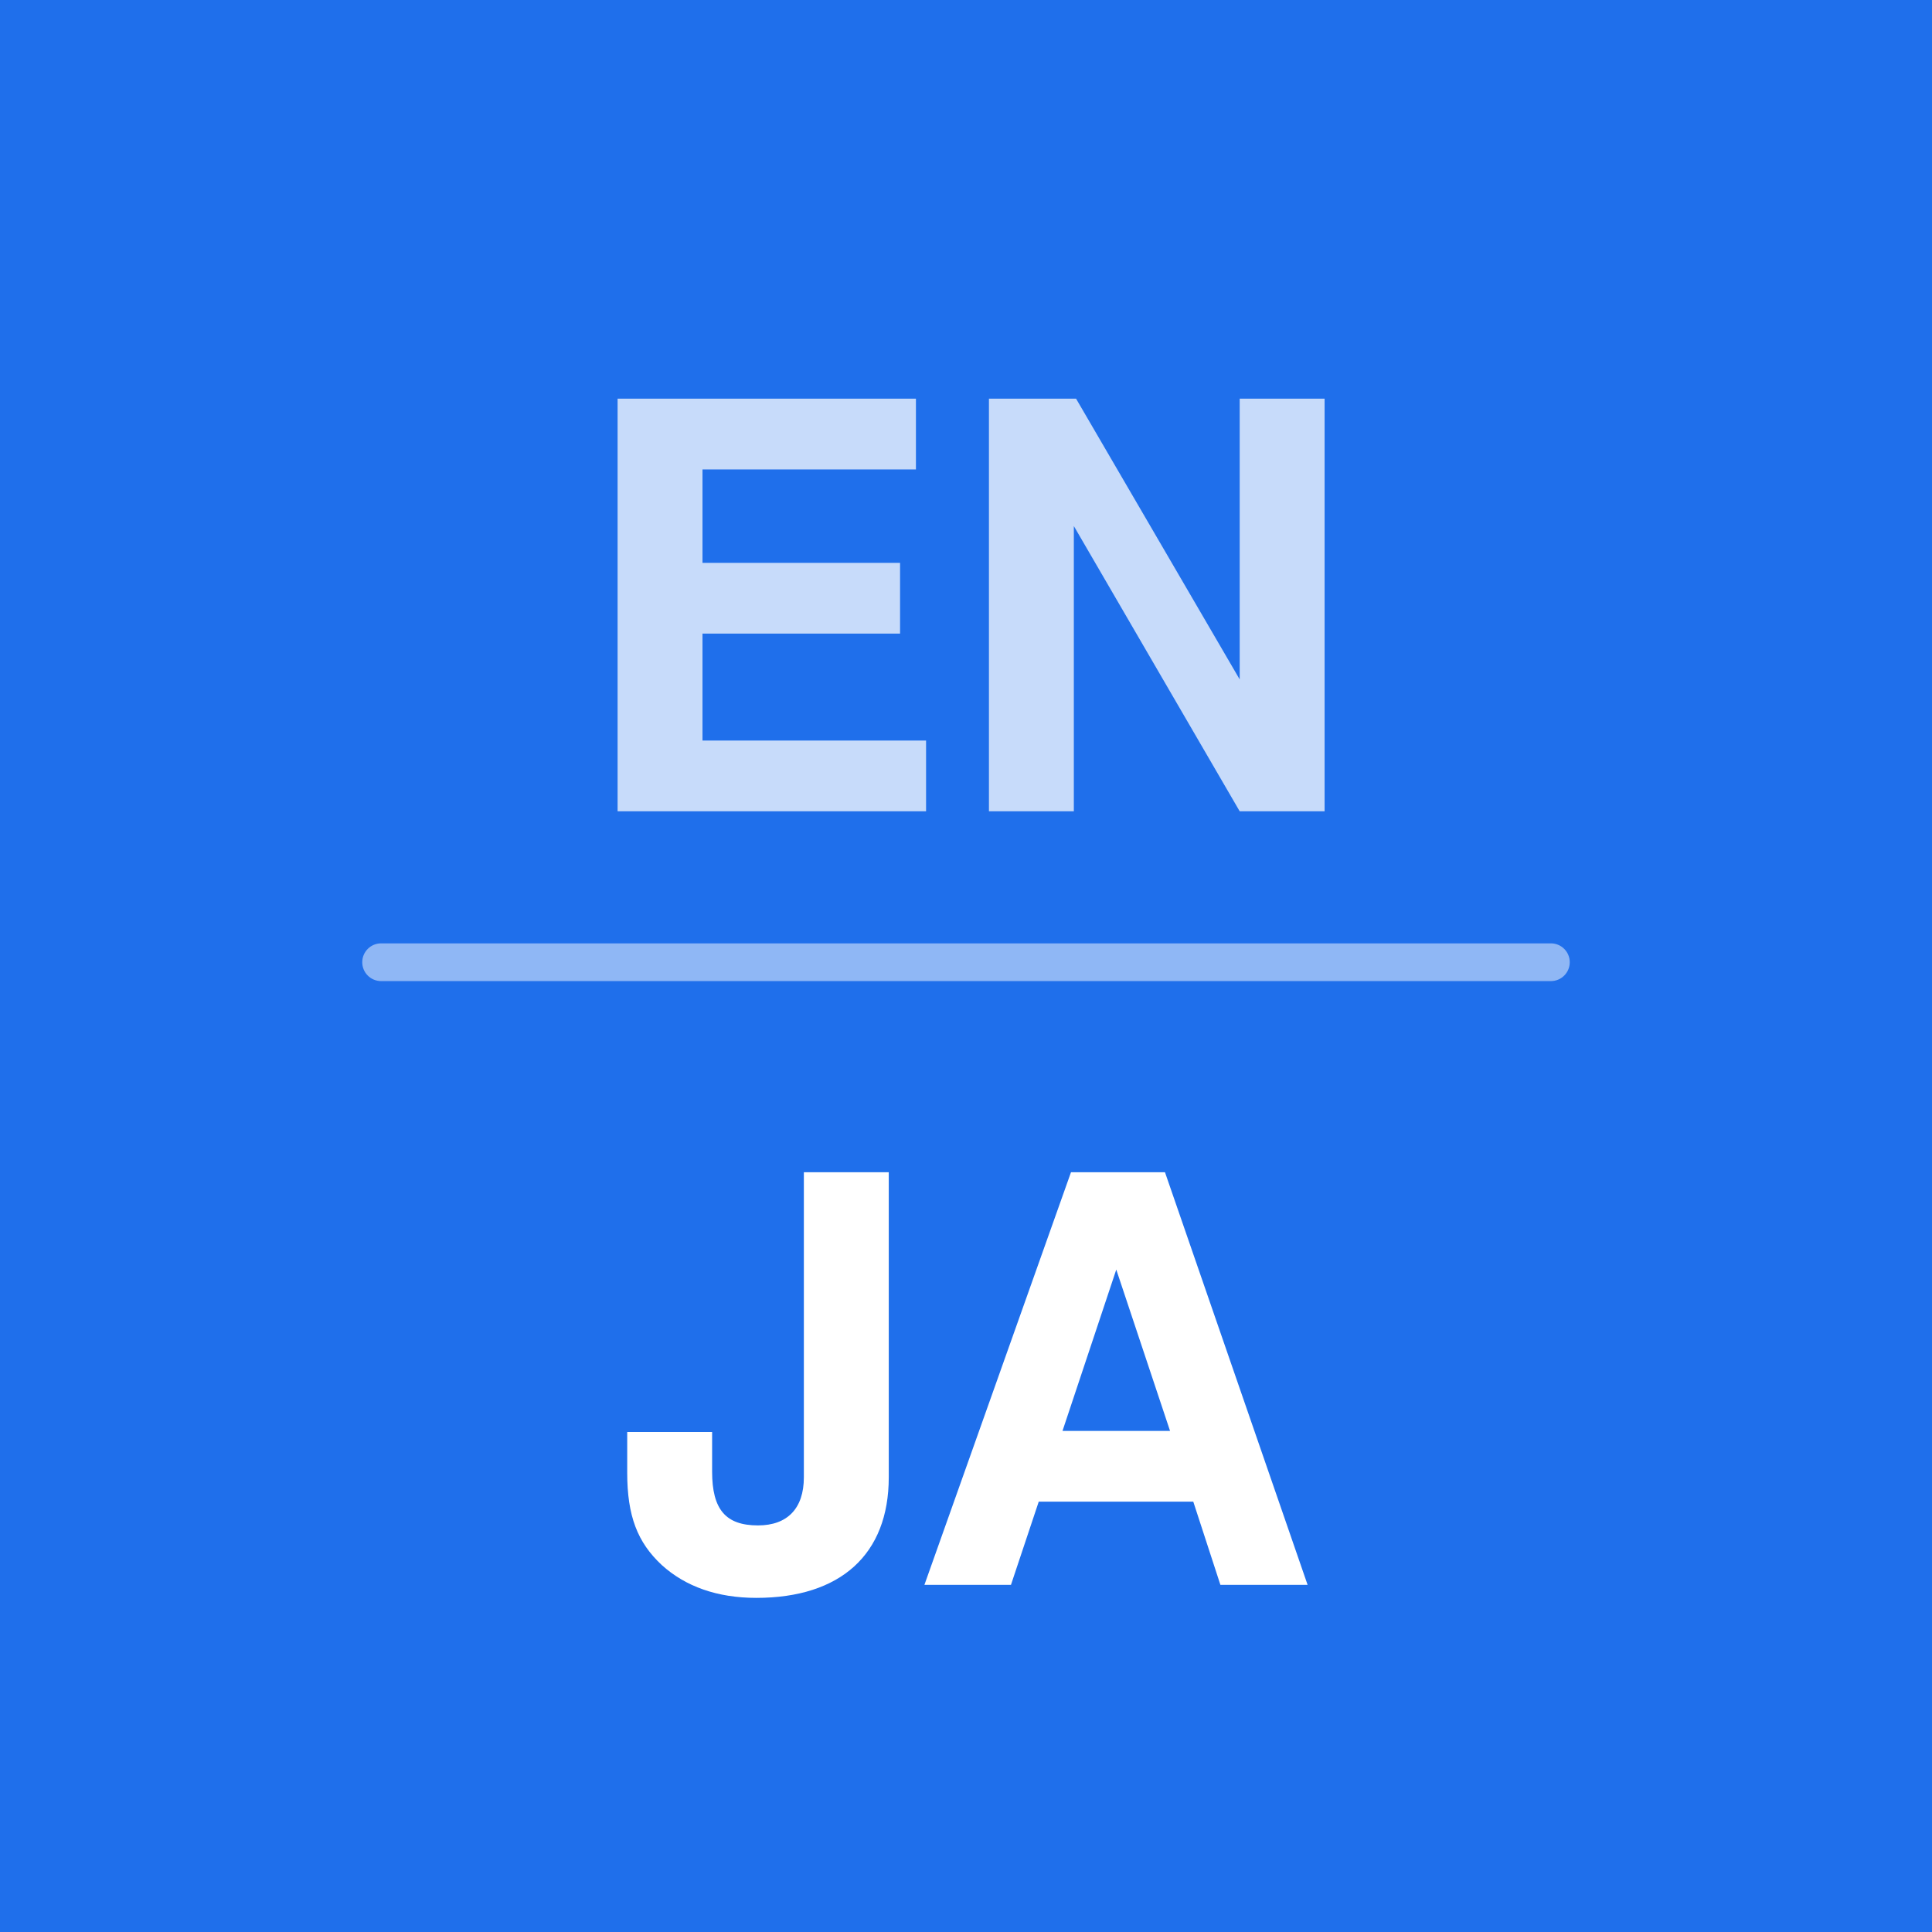
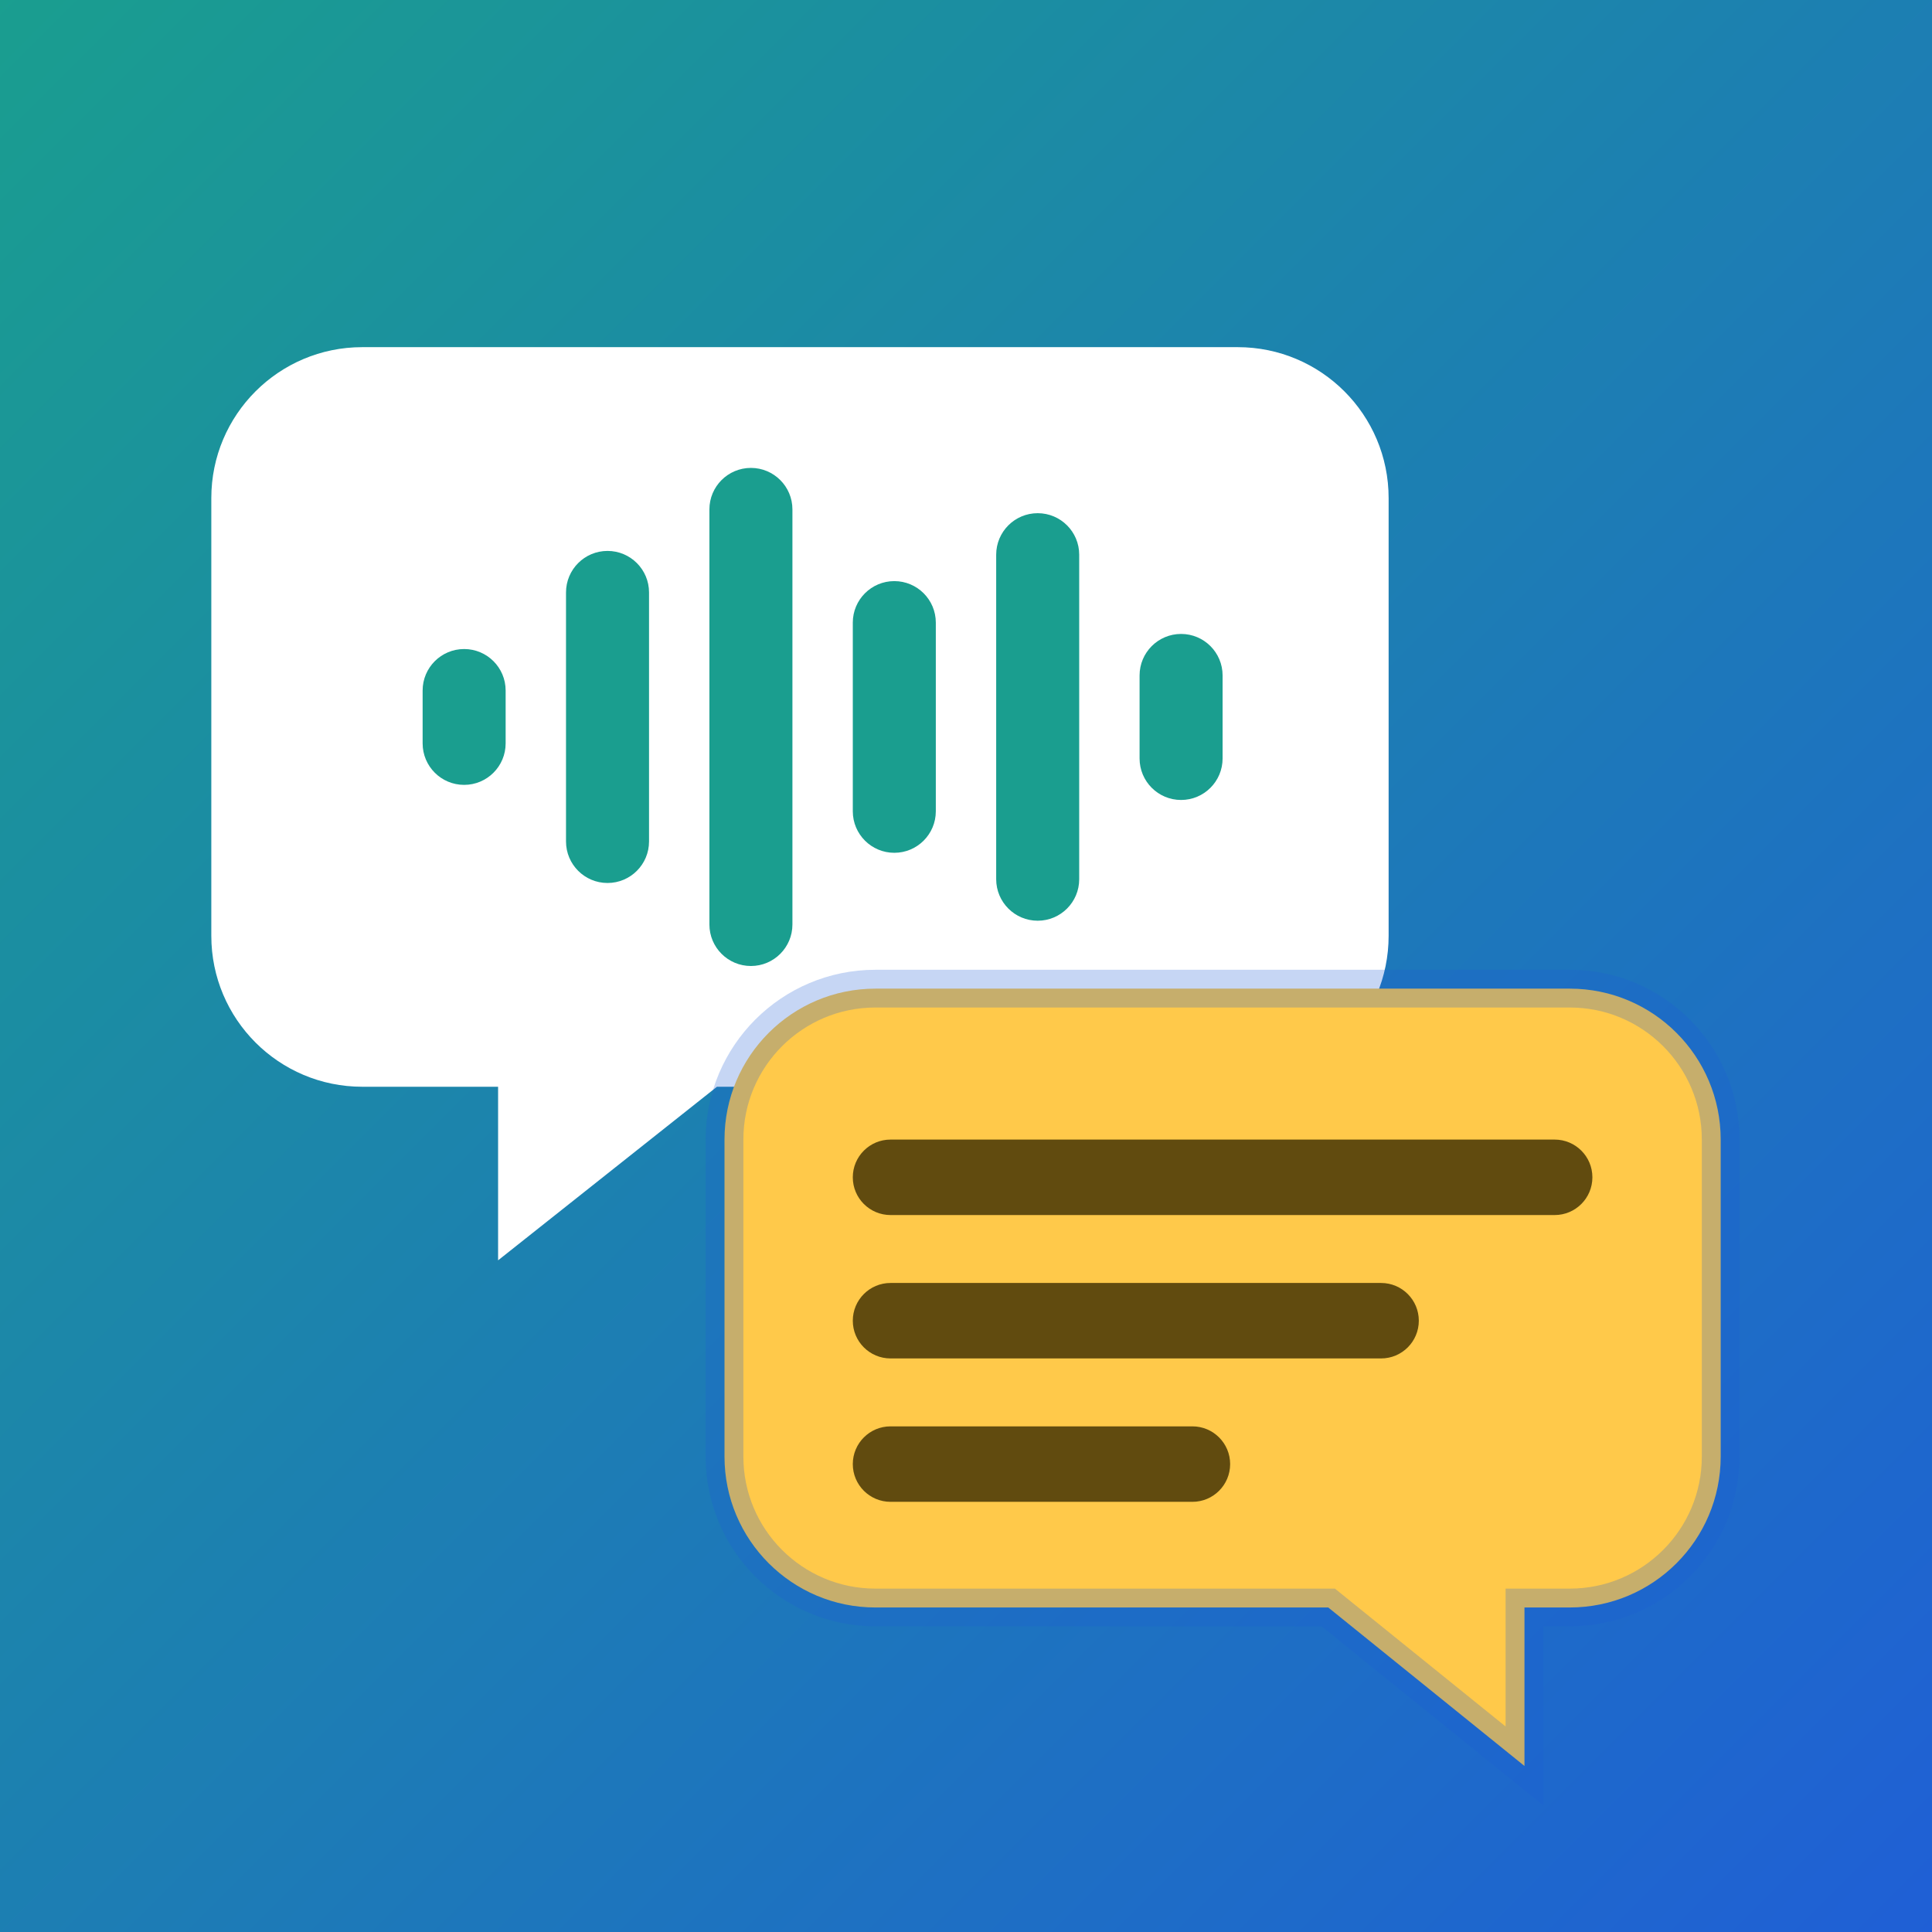
<svg xmlns="http://www.w3.org/2000/svg" viewBox="0 0 512 512">
-   <rect width="512" height="512" rx="0" fill="#1f6feb" />
-   <text x="256" y="215" text-anchor="middle" font-family="Helvetica, Arial, sans-serif" font-size="150" font-weight="700" fill="#ffffff" fill-opacity="0.75">EN</text>
-   <rect x="96" y="250" width="320" height="10" rx="5" fill="#ffffff" fill-opacity="0.5" />
-   <text x="256" y="420" text-anchor="middle" font-family="Helvetica, Arial, sans-serif" font-size="150" font-weight="700" fill="#ffffff">JA</text>
+   <defs>
+     <linearGradient id="bg" x1="0" y1="0" x2="1" y2="1">
+       <stop offset="0" stop-color="#1a9e8f" />
+       <stop offset="1" stop-color="#1f5fd6" />
+     </linearGradient>
+   </defs>
+   <rect width="512" height="512" fill="url(#bg)" />
+   <path d="M96 92h232a40 40 0 0 1 40 40v116a40 40 0 0 1-40 40H190l-58 46v-46h-36a40 40 0 0 1-40-40V132a40 40 0 0 1 40-40z" fill="#ffffff" />
+   <g fill="#1a9e8f">
+     <rect x="112" y="172" width="22" height="36" rx="11" />
+     <rect x="150" y="146" width="22" height="88" rx="11" />
+     <rect x="188" y="124" width="22" height="132" rx="11" />
+     <rect x="226" y="154" width="22" height="72" rx="11" />
+     <rect x="264" y="136" width="22" height="108" rx="11" />
+     <rect x="302" y="168" width="22" height="44" rx="11" />
+   </g>
+   <path d="M232 262h184a40 40 0 0 1 40 40v84a40 40 0 0 1-40 40h-12v42l-52-42H232a40 40 0 0 1-40-40v-84a40 40 0 0 1 40-40z" fill="#ffc94a" stroke="#1f5fd6" stroke-width="10" stroke-opacity="0.25" />
+   <g fill="#3a2c00" fill-opacity="0.8">
+     <rect x="226" y="302" width="196" height="20" rx="10" />
+     <rect x="226" y="340" width="150" height="20" rx="10" />
+     <rect x="226" y="378" width="100" height="20" rx="10" />
+   </g>
</svg>
